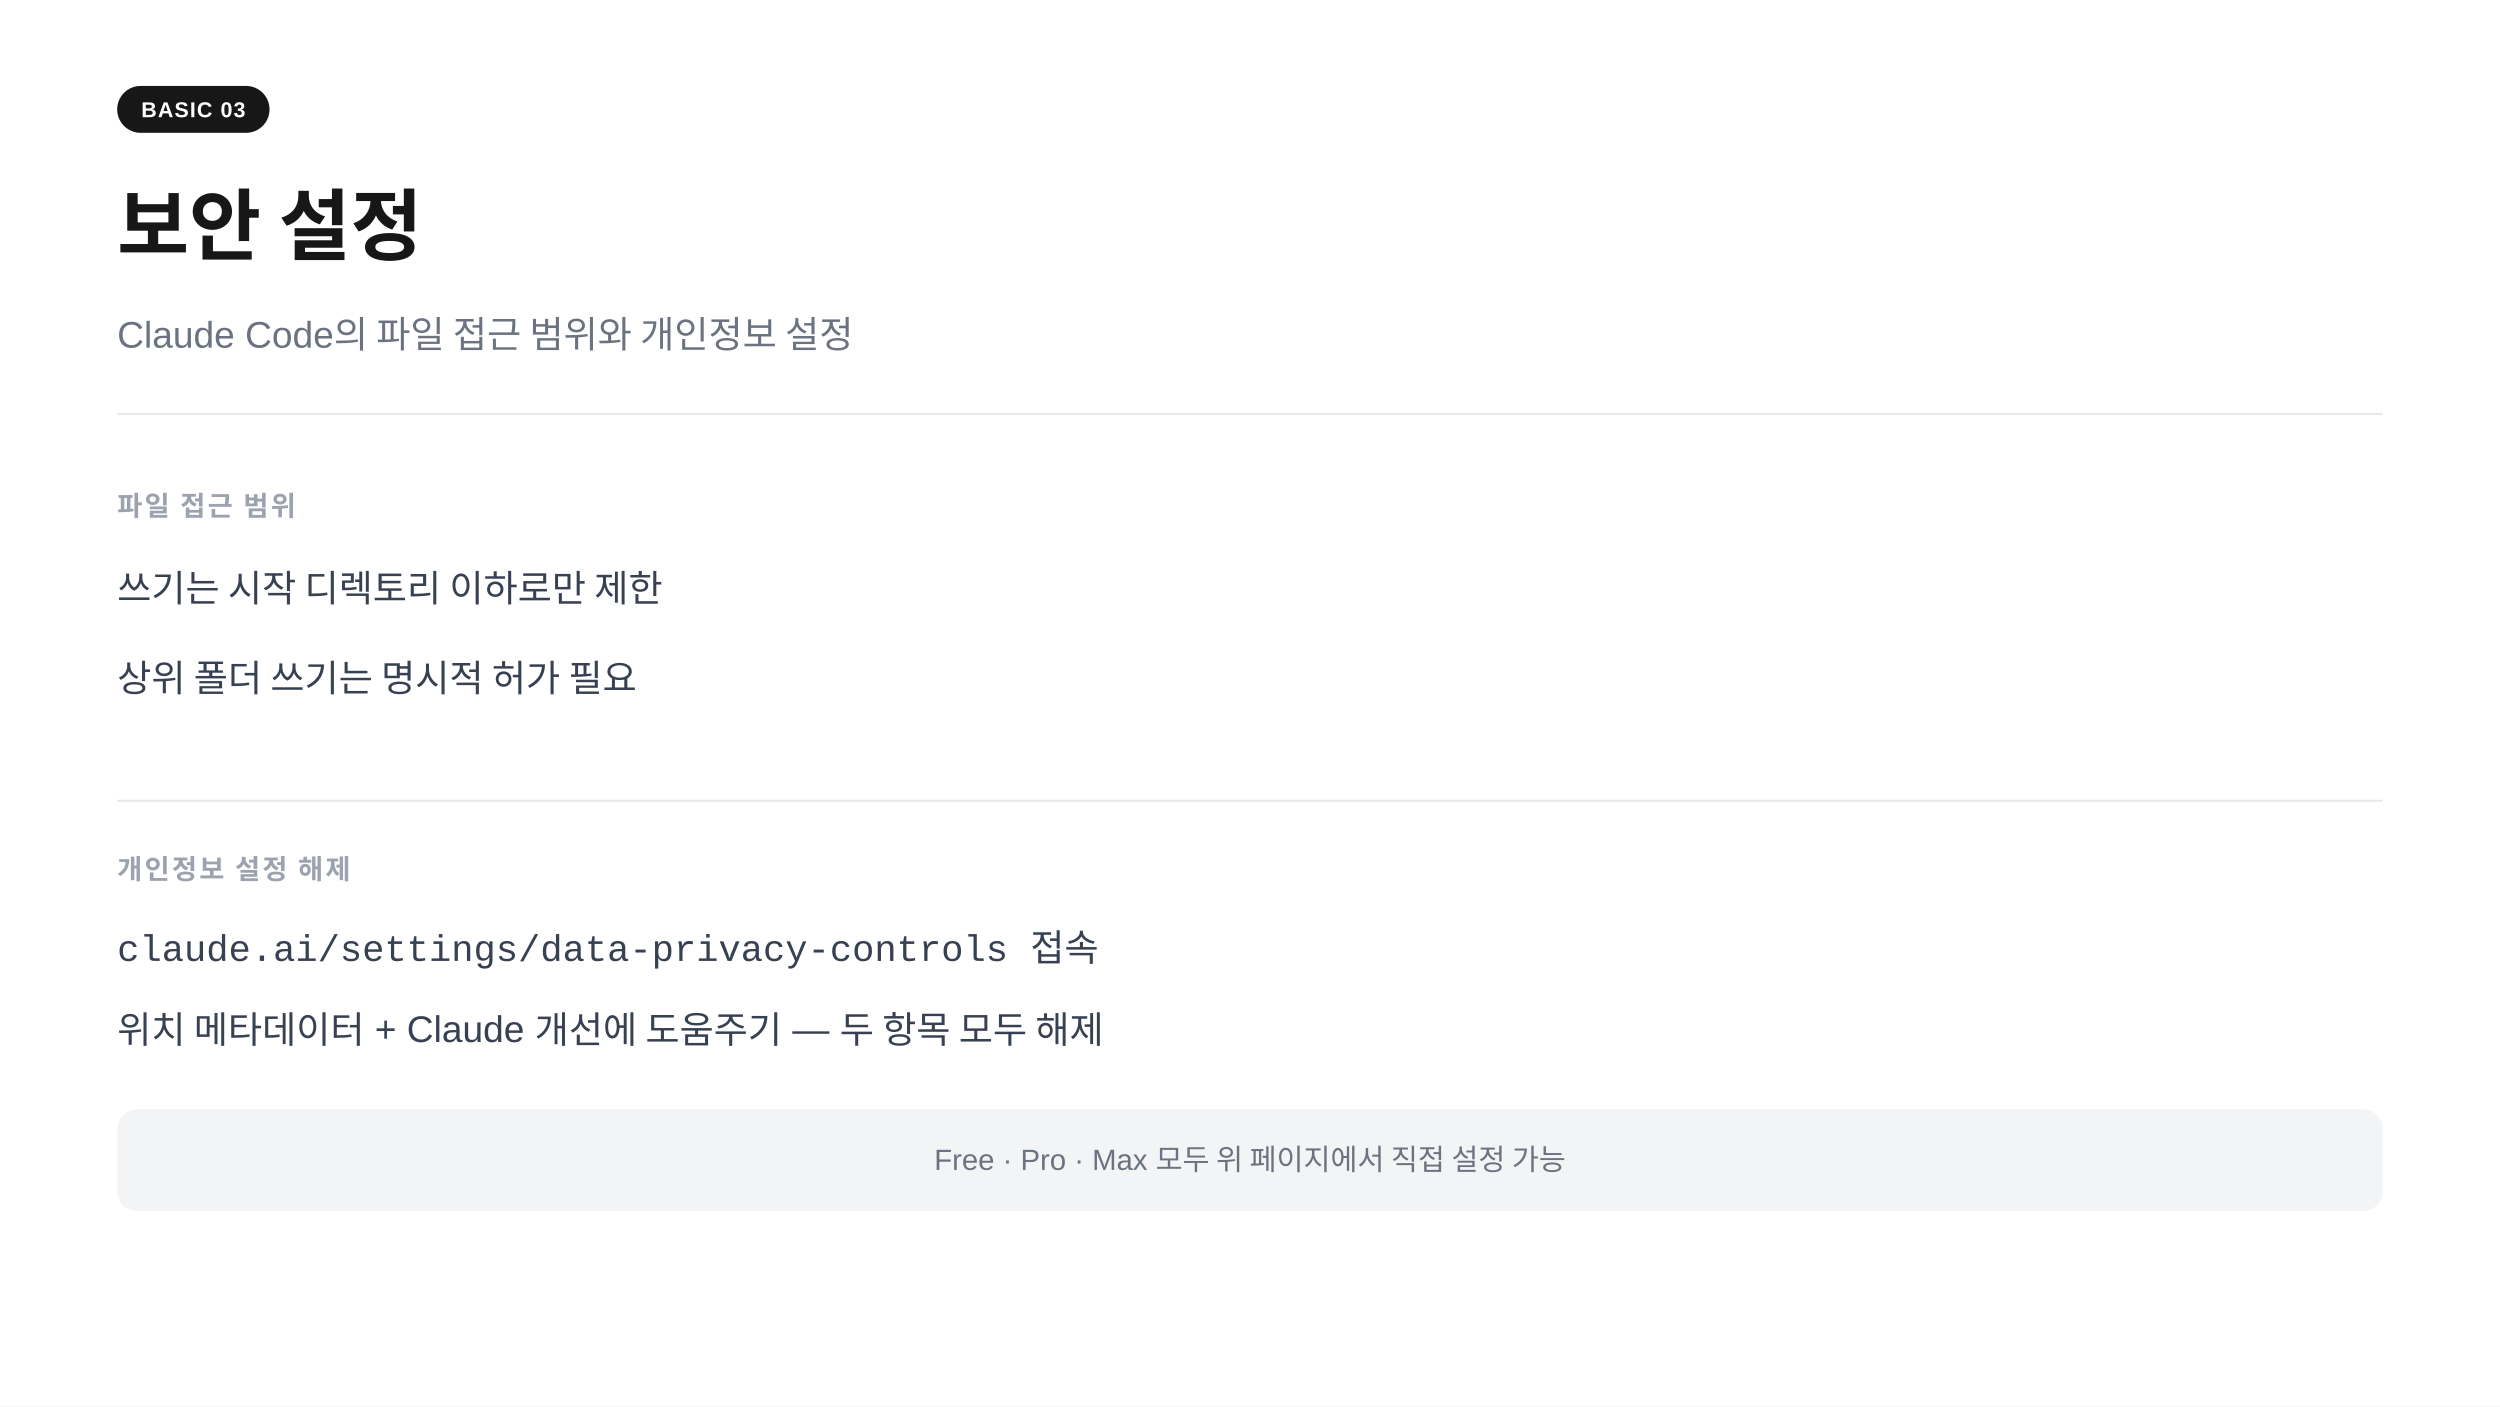
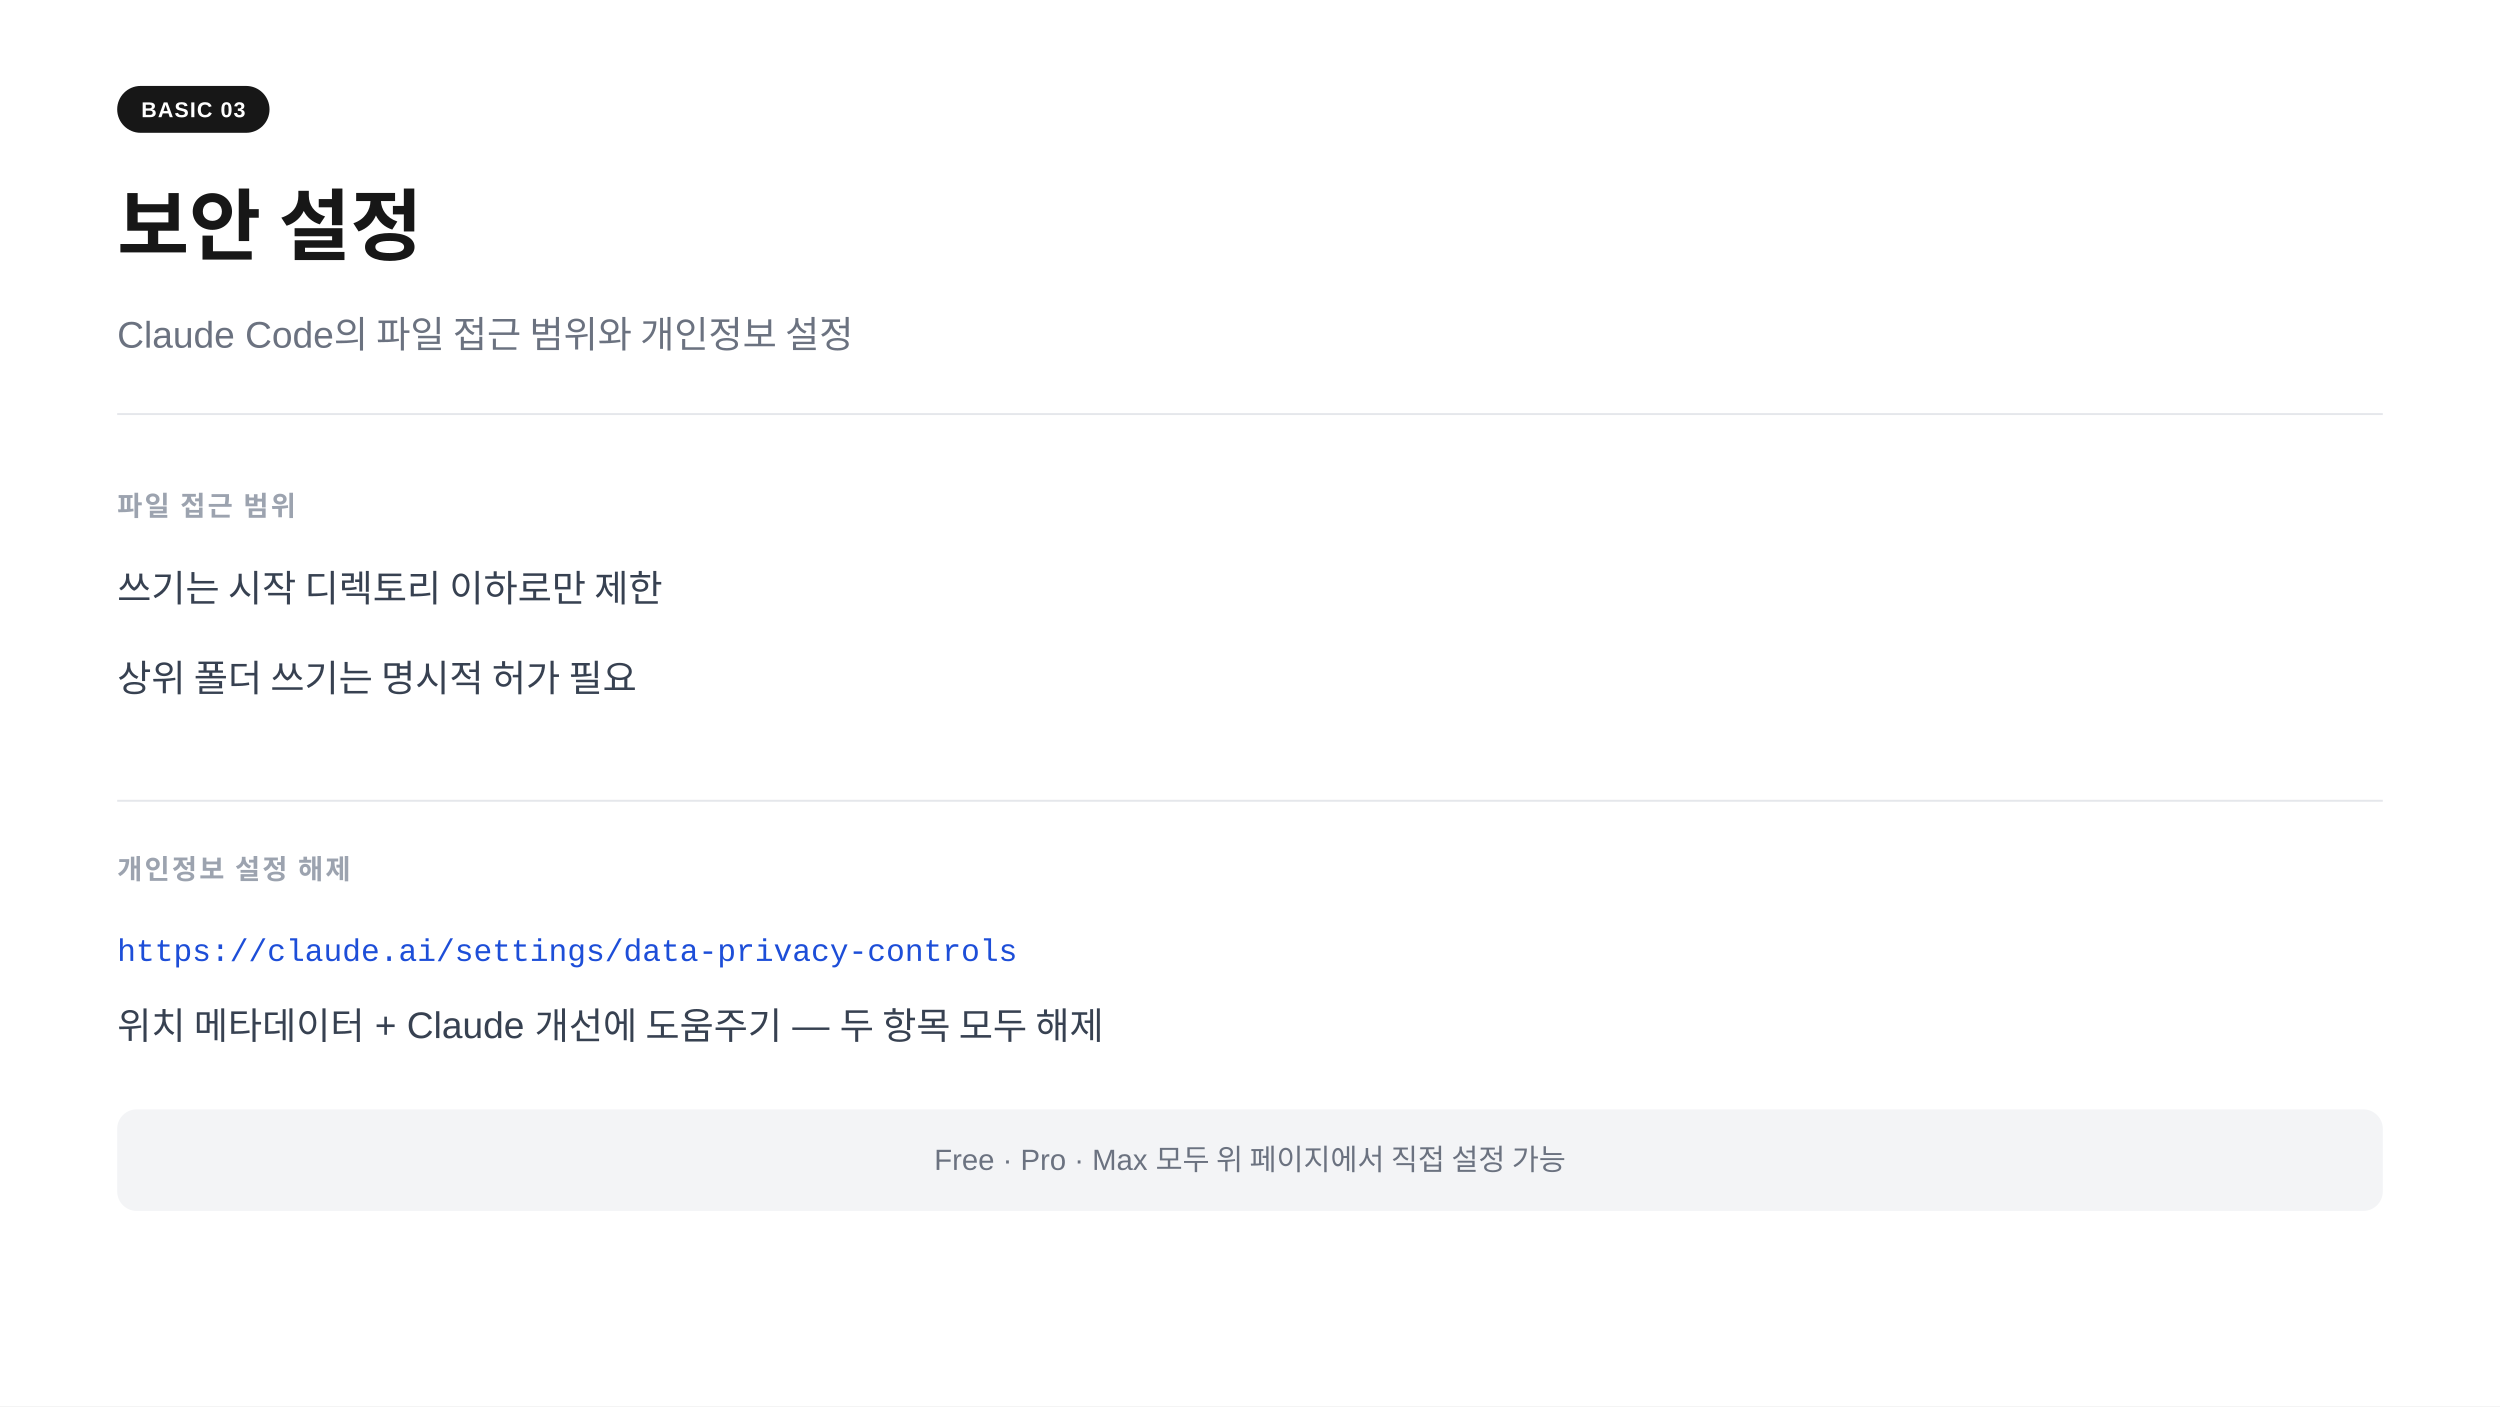
<svg xmlns="http://www.w3.org/2000/svg" width="1280" height="720" viewBox="0 0 1280 720">
  <rect width="1280" height="720" fill="#ffffff" />
  <rect x="60" y="44" width="78" height="24" rx="12" fill="#171717" />
  <text x="99" y="60" text-anchor="middle" font-family="-apple-system,BlinkMacSystemFont,'Segoe UI',Arial,sans-serif" font-size="11" font-weight="700" fill="#ffffff" letter-spacing="0.05em">BASIC 03</text>
  <text x="60" y="130" font-family="-apple-system,BlinkMacSystemFont,'Segoe UI',Arial,sans-serif" font-size="40" font-weight="700" fill="#171717">보안 설정</text>
  <text x="60" y="178" font-family="-apple-system,BlinkMacSystemFont,'Segoe UI',Arial,sans-serif" font-size="19" fill="#6b7280">Claude Code의 파일 접근 범위와 개인정보 설정</text>
  <line x1="60" y1="212" x2="1220" y2="212" stroke="#e5e7eb" stroke-width="1" />
  <text x="60" y="264" font-family="-apple-system,BlinkMacSystemFont,'Segoe UI',Arial,sans-serif" font-size="14" font-weight="600" fill="#9ca3af" letter-spacing="0.08em">파일 접근 범위</text>
  <text x="60" y="308" font-family="-apple-system,BlinkMacSystemFont,'Segoe UI',Arial,sans-serif" font-size="19" fill="#374151">쓰기는 시작 디렉토리 이하로만 제한</text>
  <text x="60" y="354" font-family="-apple-system,BlinkMacSystemFont,'Segoe UI',Arial,sans-serif" font-size="19" fill="#374151">상위 폴더 쓰기는 명시적 허가 필요</text>
  <line x1="60" y1="410" x2="1220" y2="410" stroke="#e5e7eb" stroke-width="1" />
  <text x="60" y="450" font-family="-apple-system,BlinkMacSystemFont,'Segoe UI',Arial,sans-serif" font-size="14" font-weight="600" fill="#9ca3af" letter-spacing="0.08em">개인정보 설정 해제</text>
-   <text x="60" y="492" font-family="'Courier New',Courier,monospace" font-size="19" fill="#374151">claude.ai/settings/data-privacy-controls  접속</text>
-   <text x="60" y="534" font-family="-apple-system,BlinkMacSystemFont,'Segoe UI',Arial,sans-serif" font-size="19" fill="#374151">위치 메타데이터  +  Claude 개선에 도움주기  —  두 항목 모두 해제</text>
+   <text x="60" y="492" font-family="'Courier New',Courier,monospace" font-size="16" fill="#1d4ed8">https://claude.ai/settings/data-privacy-controls</text>
+   <text x="60" y="532" font-family="-apple-system,BlinkMacSystemFont,'Segoe UI',Arial,sans-serif" font-size="19" fill="#374151">위치 메타데이터  +  Claude 개선에 도움주기  —  두 항목 모두 해제</text>
  <rect x="60" y="568" width="1160" height="52" rx="10" fill="#f3f4f6" />
  <text x="640" y="599" text-anchor="middle" font-family="-apple-system,BlinkMacSystemFont,'Segoe UI',Arial,sans-serif" font-size="15" fill="#6b7280">Free · Pro · Max 모두 위 페이지에서 직접 설정 가능</text>
</svg>
